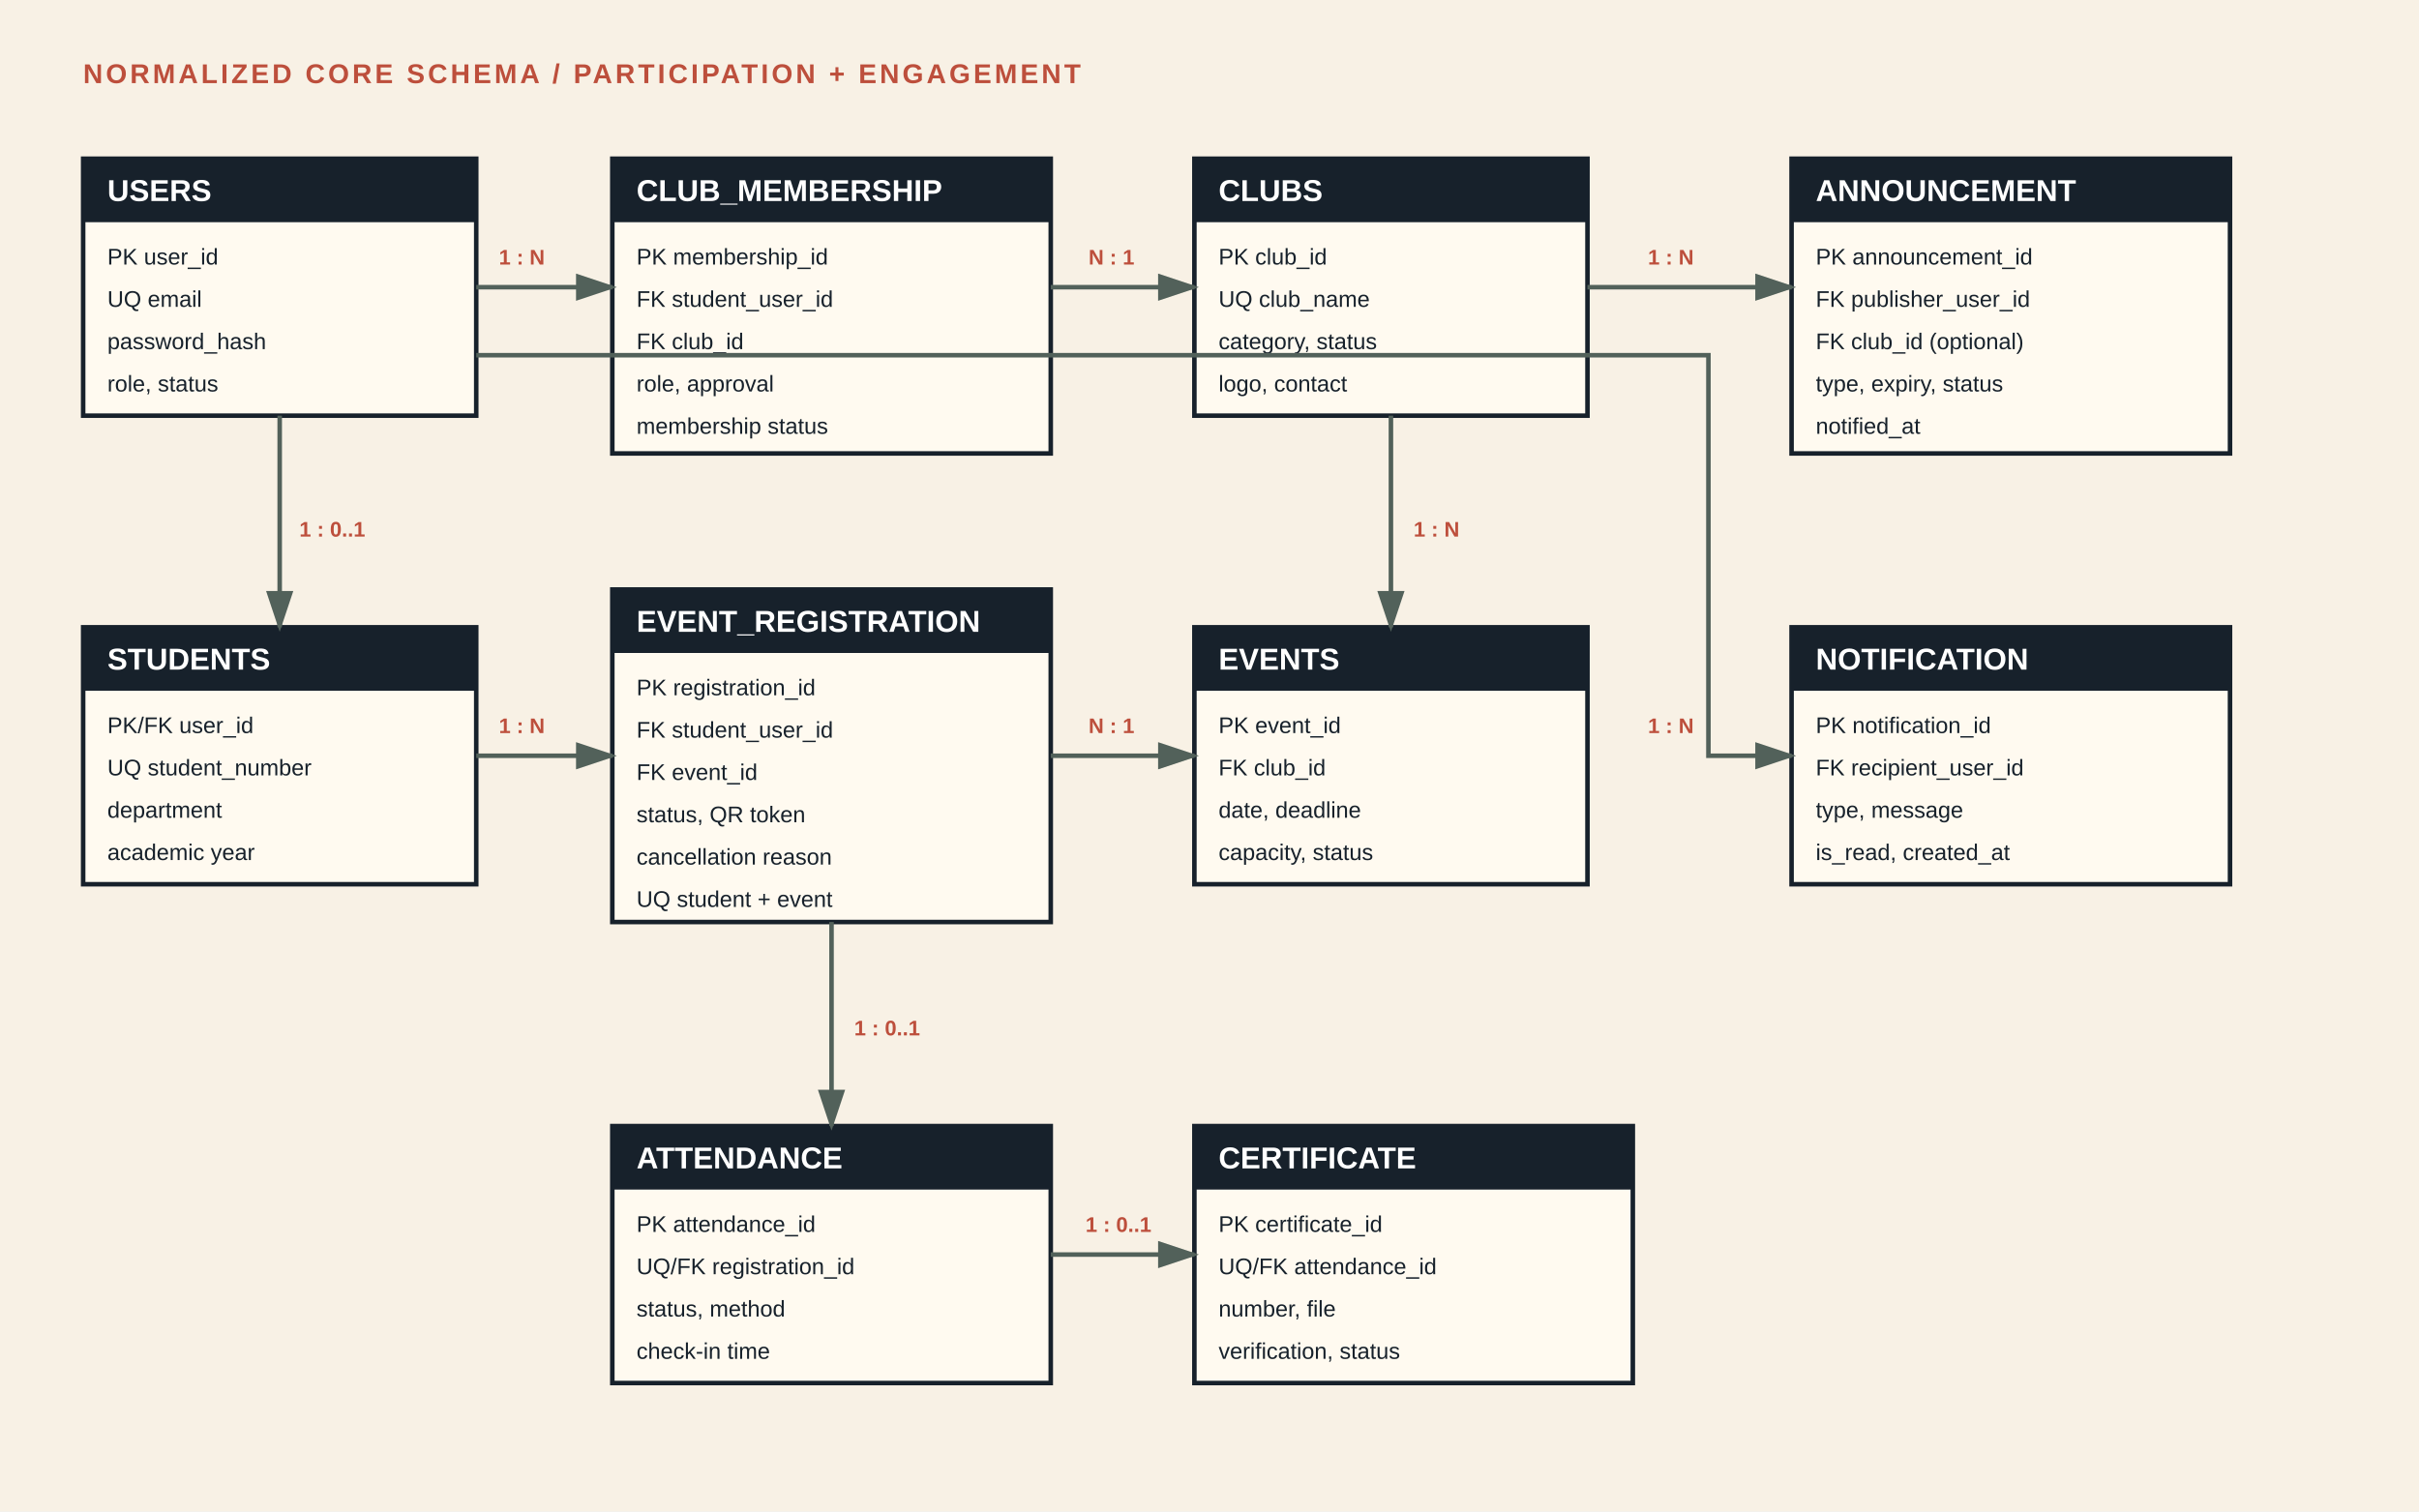
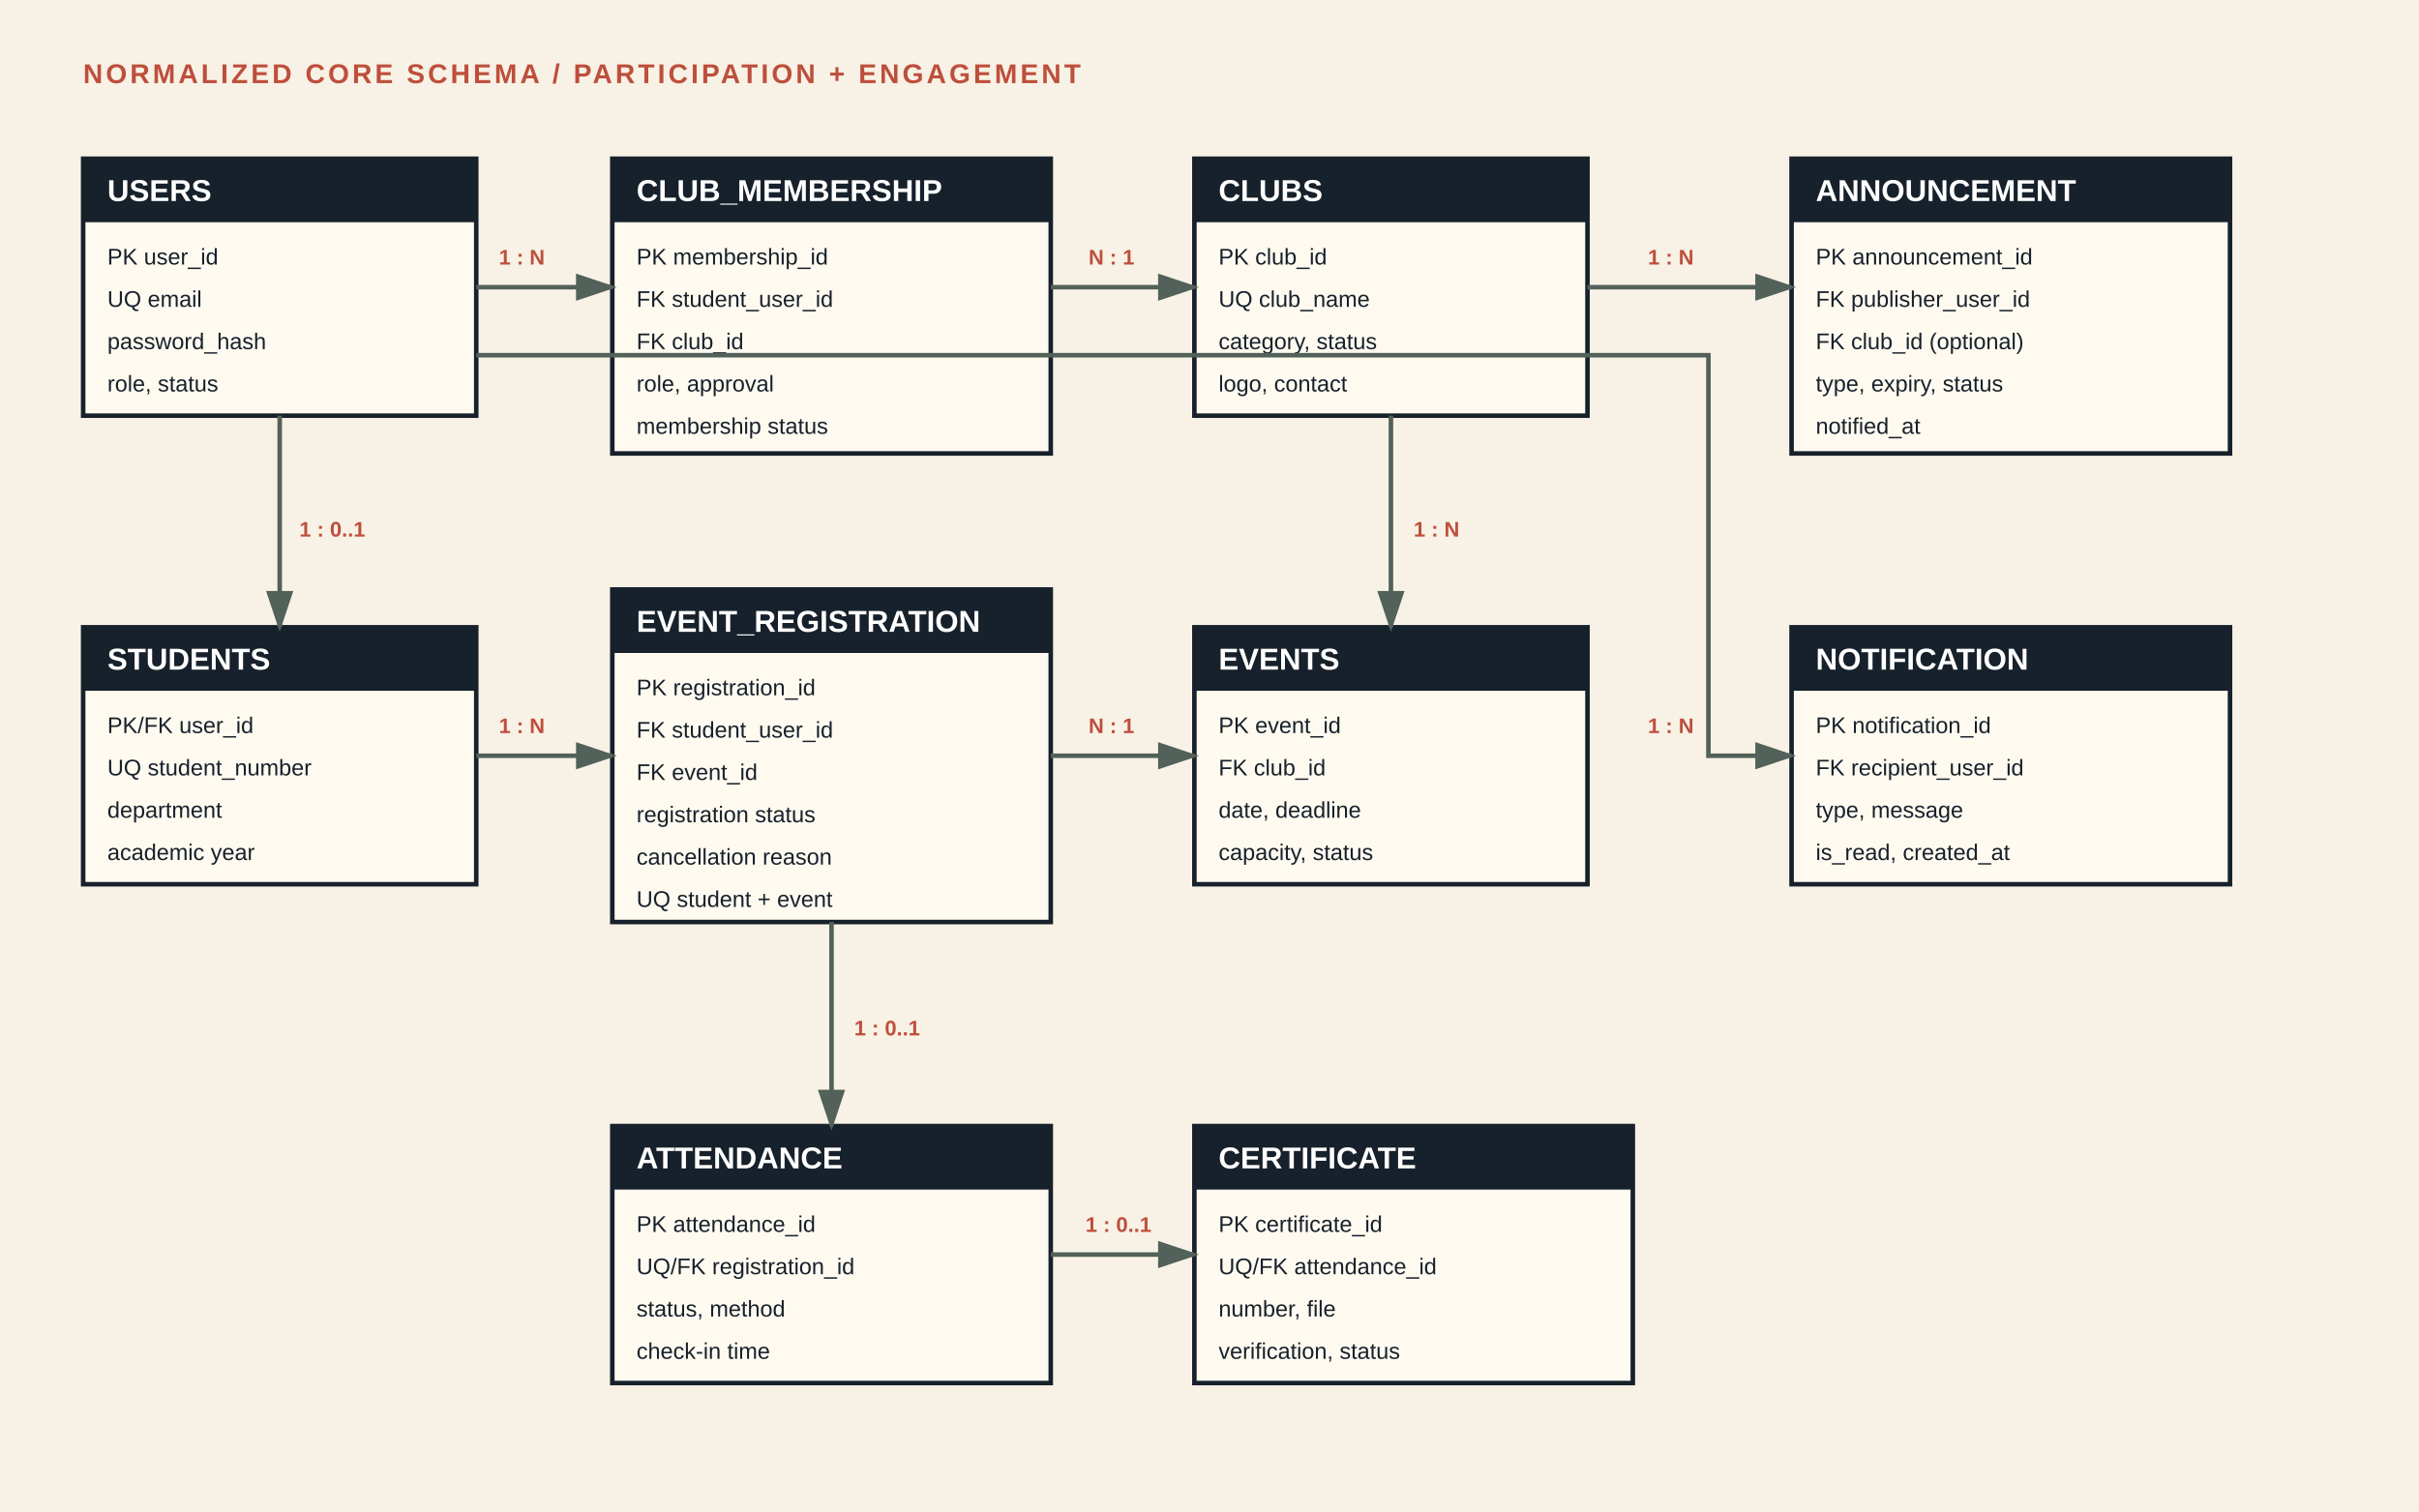
<svg xmlns="http://www.w3.org/2000/svg" width="1600" height="1000" viewBox="0 0 1600 1000" role="img" aria-labelledby="title desc">
  <defs>
    <style>.box{fill:#fffaf0;stroke:#17212b;stroke-width:3}.head{fill:#17212b}.h{font:700 20px Arial;fill:#fff}.r{font:15px Arial;fill:#17212b}.line{stroke:#52615a;stroke-width:3;fill:none;marker-end:url(#arrow)}.label{font:700 14px Arial;fill:#bd4f3c}.title{font:700 18px Arial;letter-spacing:2px;fill:#bd4f3c}</style>
    <marker id="arrow" markerWidth="10" markerHeight="10" refX="8" refY="3" orient="auto">
      <path d="M0 0L0 6L9 3z" fill="#52615a" />
    </marker>
  </defs>
  <rect width="1600" height="1000" fill="#f8f1e5" />
  <text x="55" y="55" class="title">NORMALIZED CORE SCHEMA / PARTICIPATION + ENGAGEMENT</text>
  <g transform="translate(55 105)">
    <rect width="260" height="170" class="box" />
    <path d="M0 0h260v42H0z" class="head" />
    <text x="16" y="28" class="h">USERS</text>
    <text x="16" y="70" class="r">PK user_id</text>
    <text x="16" y="98" class="r">UQ email</text>
    <text x="16" y="126" class="r">password_hash</text>
    <text x="16" y="154" class="r">role, status</text>
  </g>
  <g transform="translate(405 105)">
    <rect width="290" height="195" class="box" />
    <path d="M0 0h290v42H0z" class="head" />
    <text x="16" y="28" class="h">CLUB_MEMBERSHIP</text>
    <text x="16" y="70" class="r">PK membership_id</text>
    <text x="16" y="98" class="r">FK student_user_id</text>
    <text x="16" y="126" class="r">FK club_id</text>
    <text x="16" y="154" class="r">role, approval</text>
    <text x="16" y="182" class="r">membership status</text>
  </g>
  <g transform="translate(790 105)">
    <rect width="260" height="170" class="box" />
    <path d="M0 0h260v42H0z" class="head" />
    <text x="16" y="28" class="h">CLUBS</text>
    <text x="16" y="70" class="r">PK club_id</text>
    <text x="16" y="98" class="r">UQ club_name</text>
    <text x="16" y="126" class="r">category, status</text>
    <text x="16" y="154" class="r">logo, contact</text>
  </g>
  <g transform="translate(1185 105)">
    <rect width="290" height="195" class="box" />
    <path d="M0 0h290v42H0z" class="head" />
    <text x="16" y="28" class="h">ANNOUNCEMENT</text>
    <text x="16" y="70" class="r">PK announcement_id</text>
    <text x="16" y="98" class="r">FK publisher_user_id</text>
    <text x="16" y="126" class="r">FK club_id (optional)</text>
    <text x="16" y="154" class="r">type, expiry, status</text>
    <text x="16" y="182" class="r">notified_at</text>
  </g>
  <g transform="translate(55 415)">
    <rect width="260" height="170" class="box" />
    <path d="M0 0h260v42H0z" class="head" />
    <text x="16" y="28" class="h">STUDENTS</text>
    <text x="16" y="70" class="r">PK/FK user_id</text>
    <text x="16" y="98" class="r">UQ student_number</text>
    <text x="16" y="126" class="r">department</text>
    <text x="16" y="154" class="r">academic year</text>
  </g>
  <g transform="translate(405 390)">
    <rect width="290" height="220" class="box" />
    <path d="M0 0h290v42H0z" class="head" />
    <text x="16" y="28" class="h">EVENT_REGISTRATION</text>
    <text x="16" y="70" class="r">PK registration_id</text>
    <text x="16" y="98" class="r">FK student_user_id</text>
    <text x="16" y="126" class="r">FK event_id</text>
-     <text x="16" y="154" class="r">status, QR token</text>
+     <text x="16" y="154" class="r">registration status</text>
    <text x="16" y="182" class="r">cancellation reason</text>
    <text x="16" y="210" class="r">UQ student + event</text>
  </g>
  <g transform="translate(790 415)">
    <rect width="260" height="170" class="box" />
    <path d="M0 0h260v42H0z" class="head" />
    <text x="16" y="28" class="h">EVENTS</text>
    <text x="16" y="70" class="r">PK event_id</text>
    <text x="16" y="98" class="r">FK club_id</text>
    <text x="16" y="126" class="r">date, deadline</text>
    <text x="16" y="154" class="r">capacity, status</text>
  </g>
  <g transform="translate(1185 415)">
    <rect width="290" height="170" class="box" />
    <path d="M0 0h290v42H0z" class="head" />
    <text x="16" y="28" class="h">NOTIFICATION</text>
    <text x="16" y="70" class="r">PK notification_id</text>
    <text x="16" y="98" class="r">FK recipient_user_id</text>
    <text x="16" y="126" class="r">type, message</text>
    <text x="16" y="154" class="r">is_read, created_at</text>
  </g>
  <g transform="translate(405 745)">
    <rect width="290" height="170" class="box" />
    <path d="M0 0h290v42H0z" class="head" />
    <text x="16" y="28" class="h">ATTENDANCE</text>
    <text x="16" y="70" class="r">PK attendance_id</text>
    <text x="16" y="98" class="r">UQ/FK registration_id</text>
    <text x="16" y="126" class="r">status, method</text>
    <text x="16" y="154" class="r">check-in time</text>
  </g>
  <g transform="translate(790 745)">
    <rect width="290" height="170" class="box" />
    <path d="M0 0h290v42H0z" class="head" />
    <text x="16" y="28" class="h">CERTIFICATE</text>
    <text x="16" y="70" class="r">PK certificate_id</text>
    <text x="16" y="98" class="r">UQ/FK attendance_id</text>
    <text x="16" y="126" class="r">number, file</text>
    <text x="16" y="154" class="r">verification, status</text>
  </g>
  <path d="M185 275V415" class="line" />
  <text x="198" y="355" class="label">1 : 0..1</text>
  <path d="M315 190H405" class="line" />
  <text x="330" y="175" class="label">1 : N</text>
  <path d="M695 190H790" class="line" />
  <text x="720" y="175" class="label">N : 1</text>
  <path d="M920 275V415" class="line" />
  <text x="935" y="355" class="label">1 : N</text>
  <path d="M315 500H405" class="line" />
  <text x="330" y="485" class="label">1 : N</text>
  <path d="M695 500H790" class="line" />
  <text x="720" y="485" class="label">N : 1</text>
  <path d="M550 610V745" class="line" />
  <text x="565" y="685" class="label">1 : 0..1</text>
  <path d="M695 830H790" class="line" />
  <text x="718" y="815" class="label">1 : 0..1</text>
  <path d="M315 235H1130V500H1185" class="line" />
  <text x="1090" y="485" class="label">1 : N</text>
  <path d="M1050 190H1185" class="line" />
  <text x="1090" y="175" class="label">1 : N</text>
</svg>
